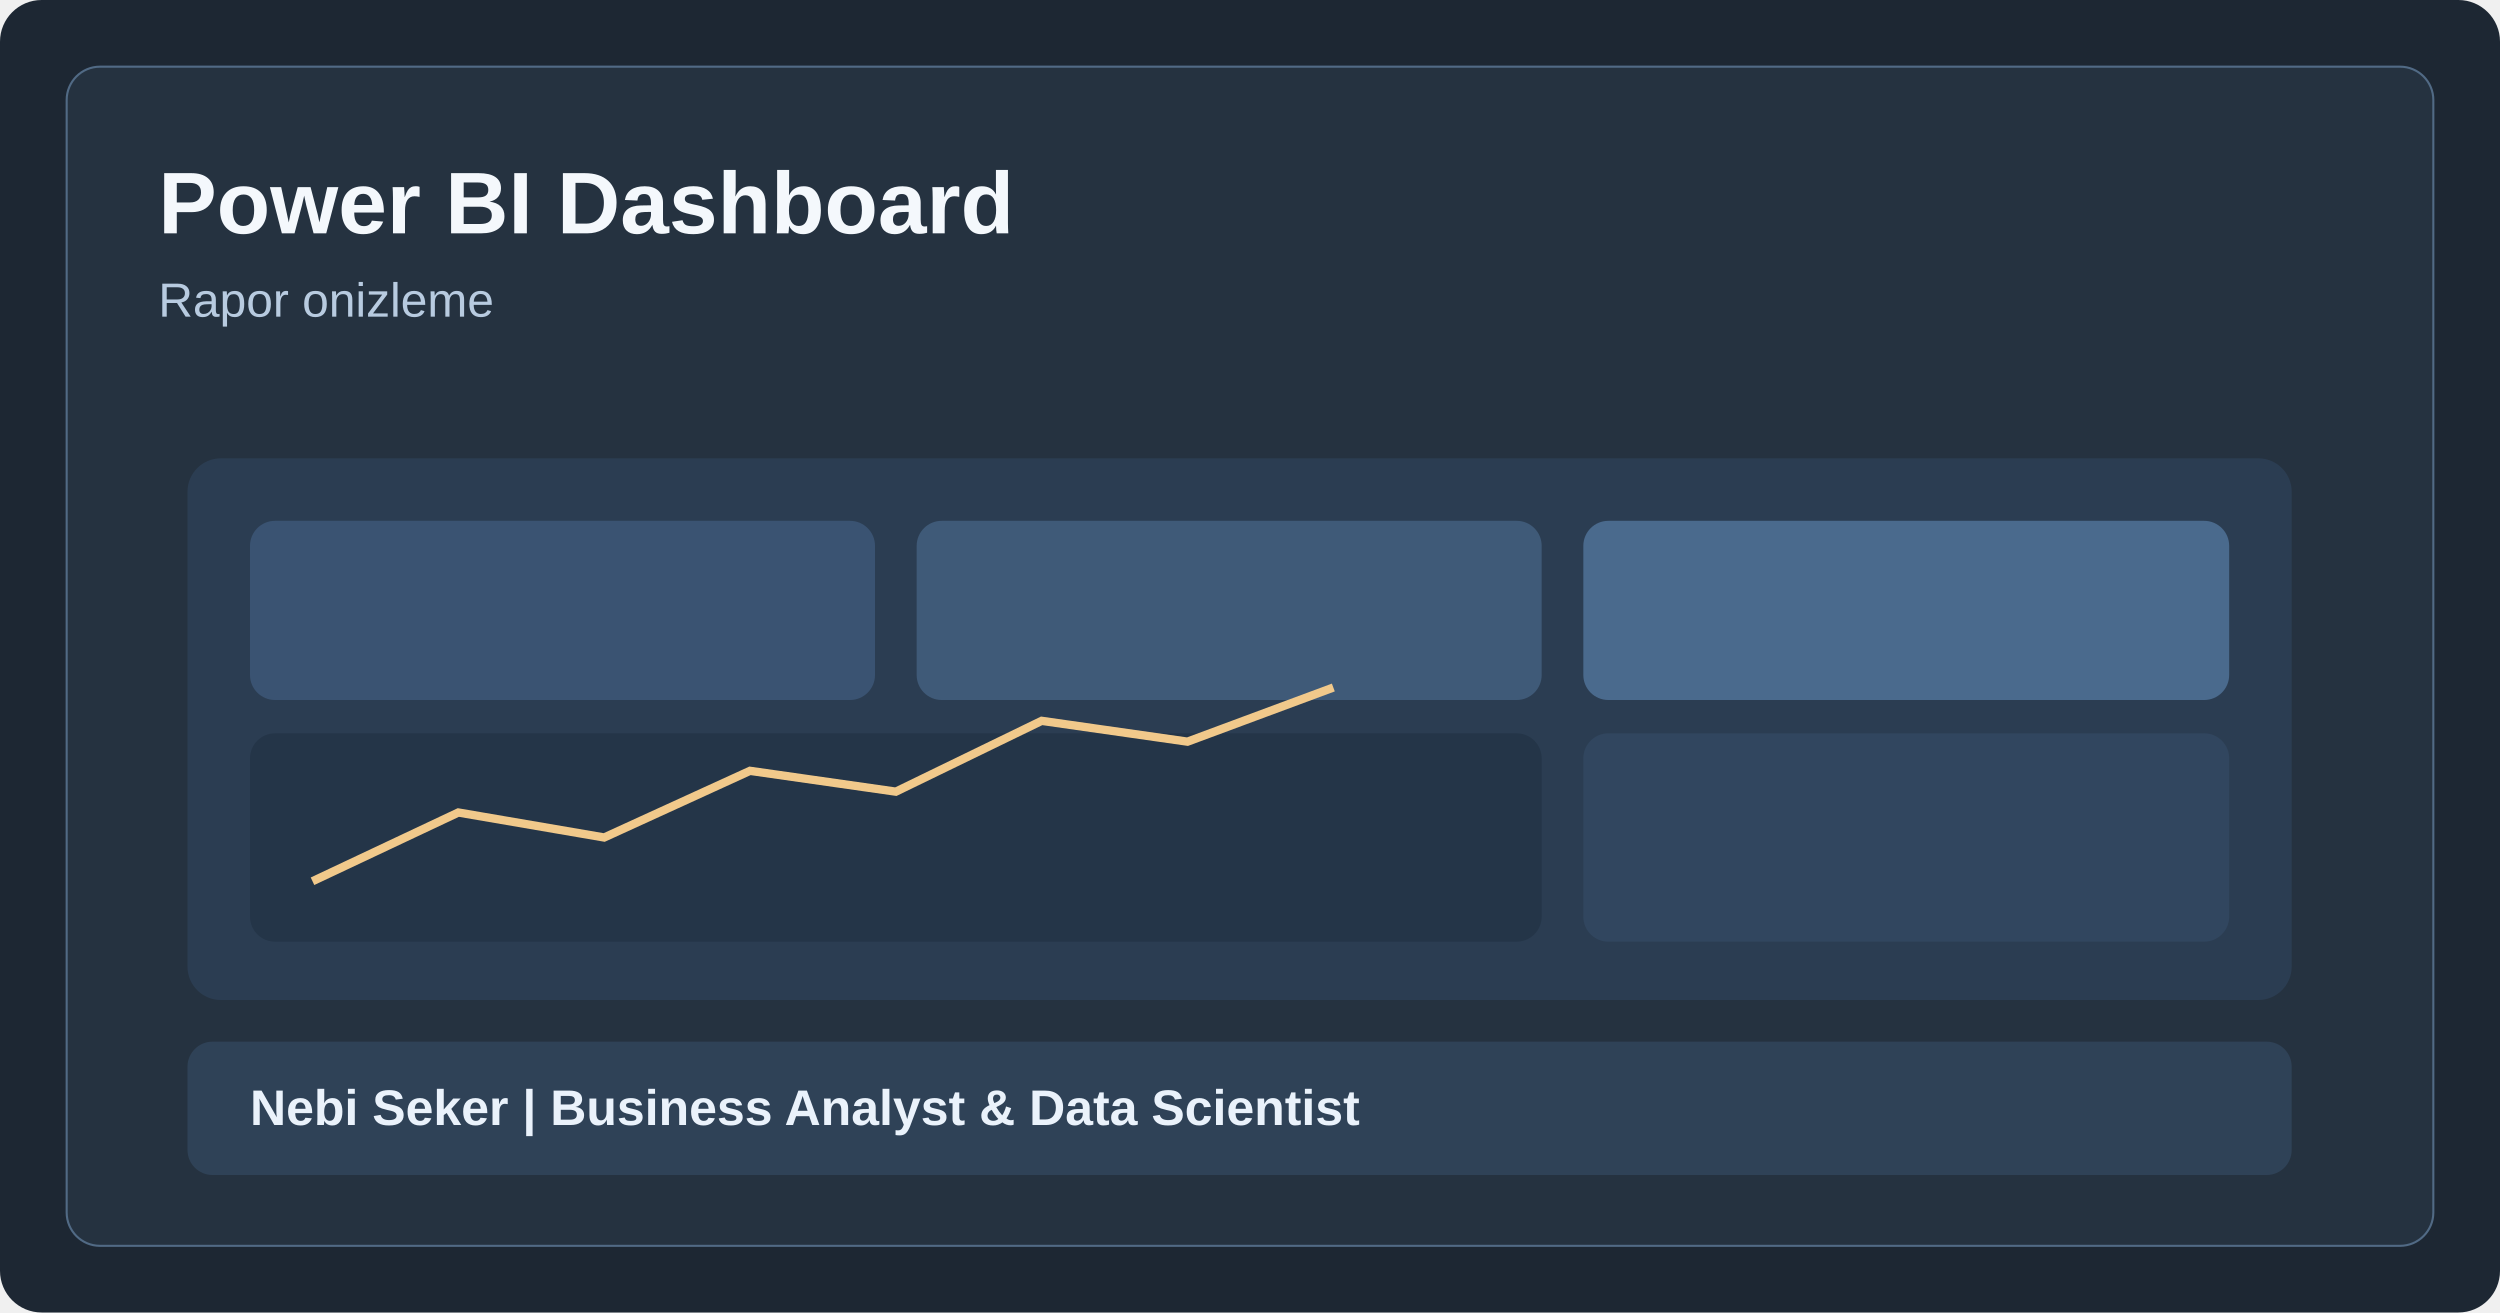
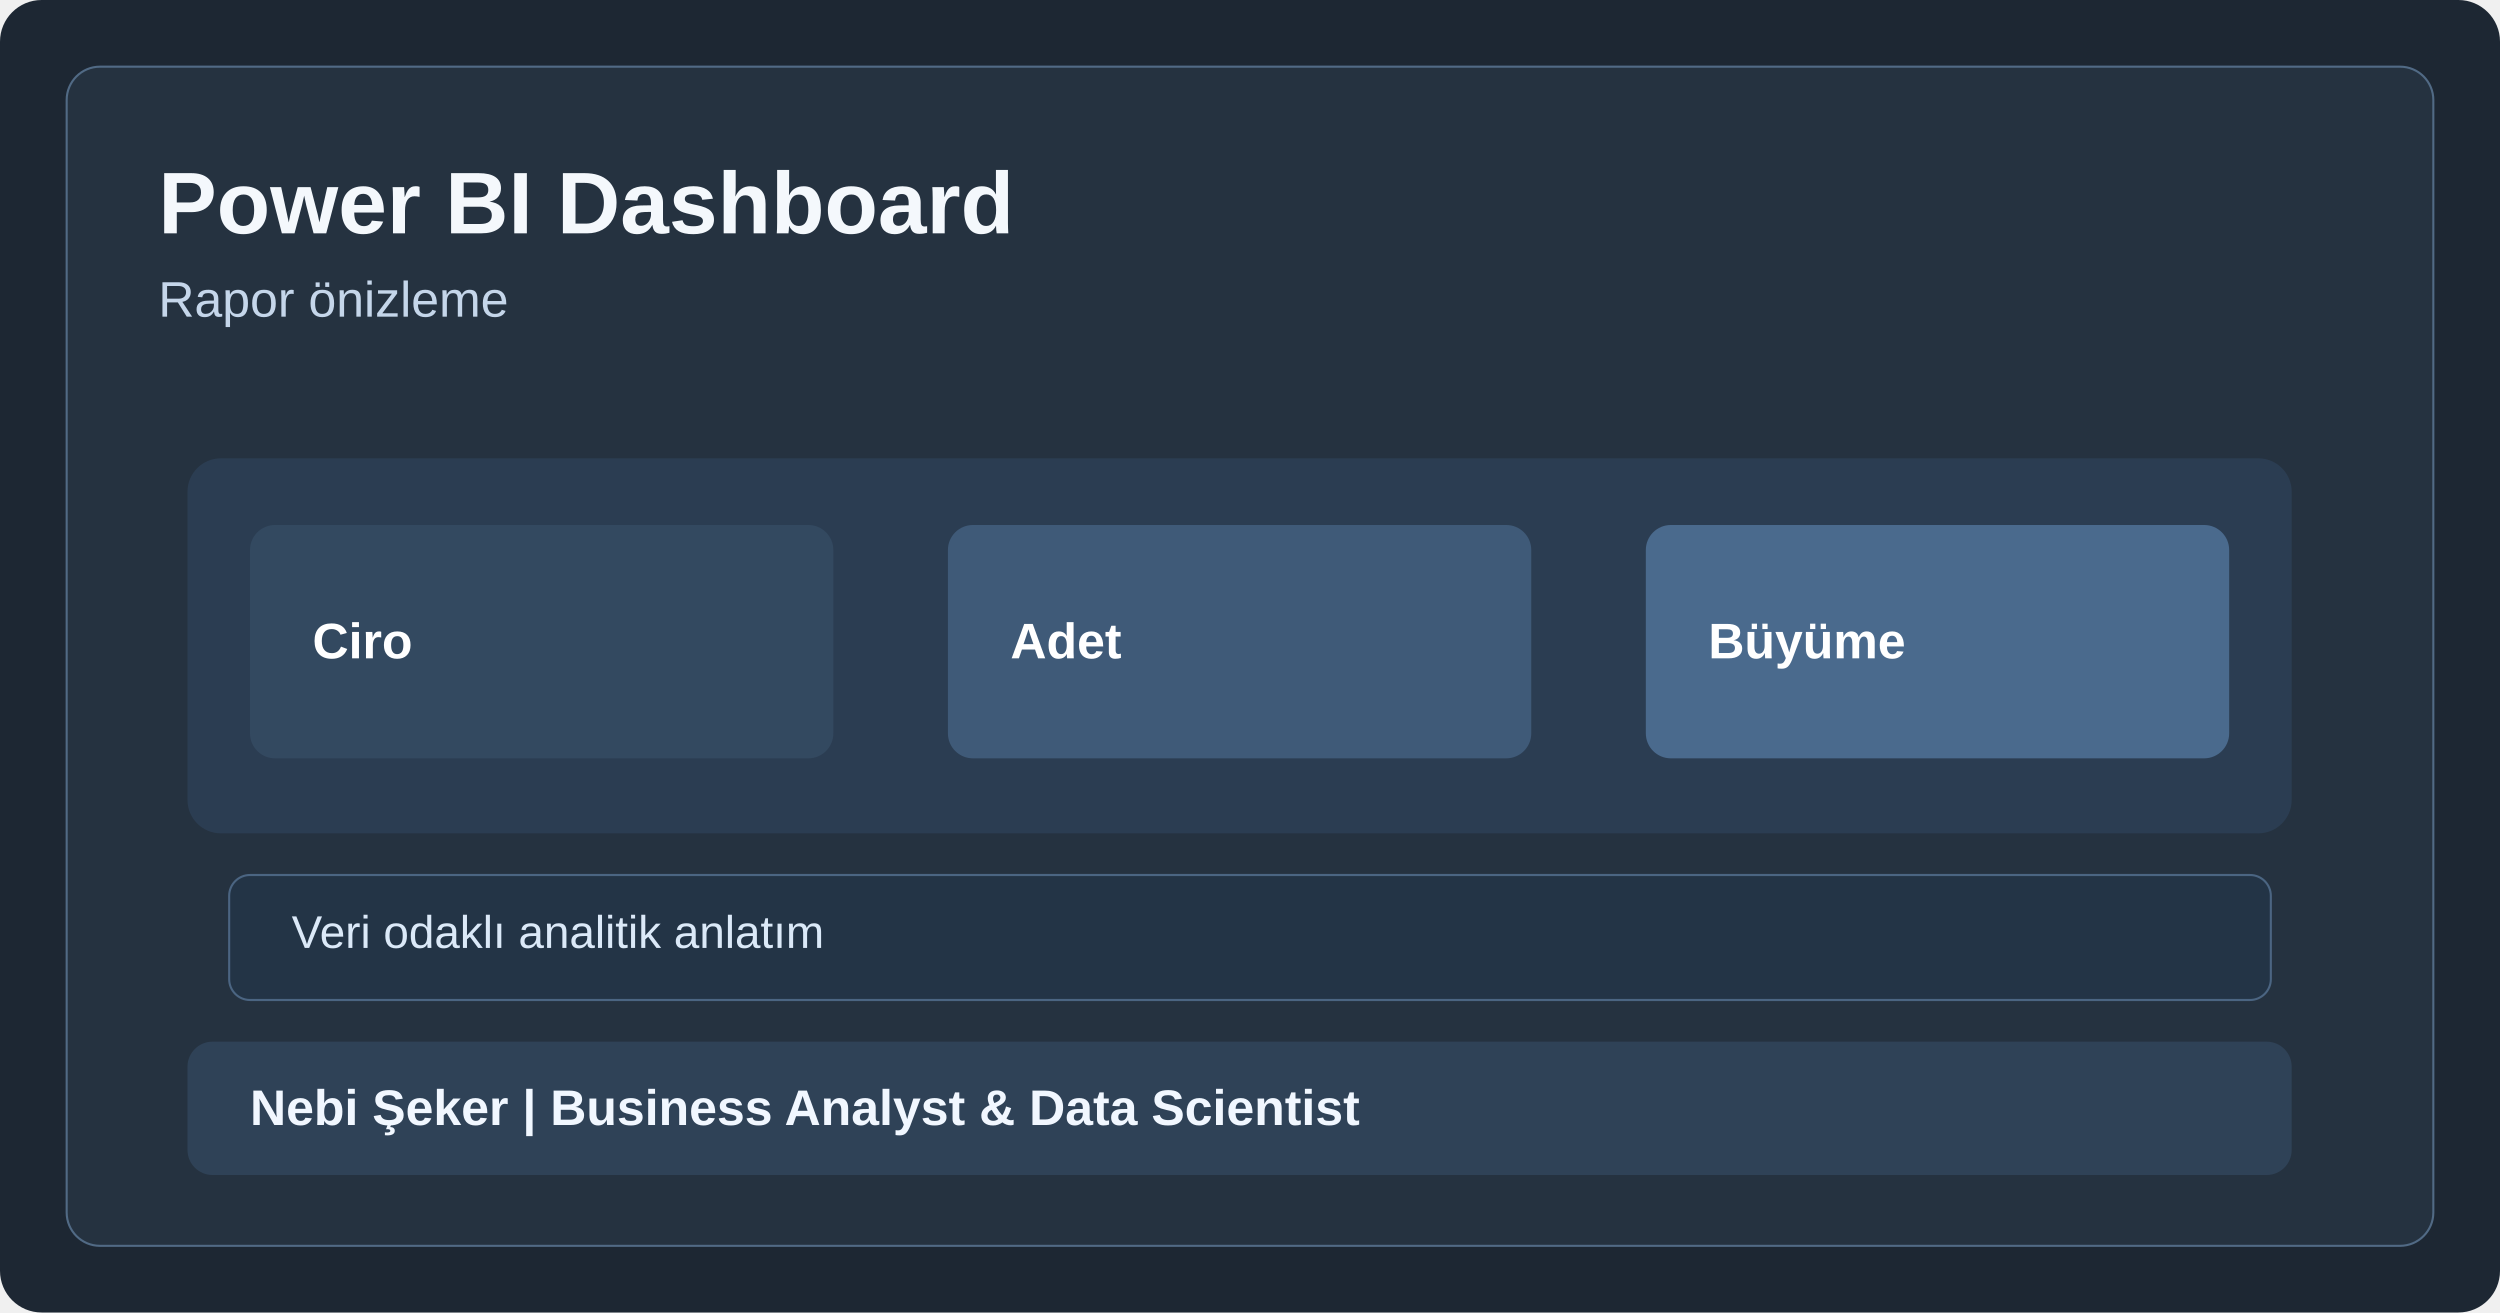
<svg xmlns="http://www.w3.org/2000/svg" width="1200" height="630" viewBox="0 0 1200 630">
  <rect width="1200" height="630" rx="20" fill="#1d2733" />
  <rect x="32" y="32" width="1136" height="566" rx="16" fill="#253240" stroke="#516a85" />
  <text x="76" y="112" fill="#f4f8fc" font-size="42" font-family="Arial" font-weight="700">Power BI Dashboard</text>
-   <text x="76" y="152" fill="#b8cbe0" font-size="23" font-family="Arial">Rapor onizleme</text>
-   <rect x="90" y="220" width="1010" height="260" rx="16" fill="#2b3d52" />
-   <rect x="120" y="250" width="300" height="86" rx="12" fill="#3a5372" />
-   <rect x="440" y="250" width="300" height="86" rx="12" fill="#3f5a78" />
-   <rect x="760" y="250" width="310" height="86" rx="12" fill="#4a6a8d" />
-   <rect x="120" y="352" width="620" height="100" rx="12" fill="#243548" />
-   <rect x="760" y="352" width="310" height="100" rx="12" fill="#31465f" />
-   <path d="M150 423L220 390L290 402L360 370L430 380L500 346L570 356L640 330" stroke="#f1c98b" stroke-width="4" fill="none" />
+   <text x="76" y="152" fill="#c5d6ea" font-size="24" font-family="Arial">Rapor önizleme</text>
+   <rect x="90" y="220" width="1010" height="180" rx="16" fill="#2b3d52" />
+   <rect x="120" y="252" width="280" height="112" rx="12" fill="#334960" />
+   <rect x="455" y="252" width="280" height="112" rx="12" fill="#3f5a78" />
+   <rect x="790" y="252" width="280" height="112" rx="12" fill="#4a6a8d" />
+   <text x="150" y="316" fill="#ffffff" font-size="24" font-family="Arial" font-weight="700">Ciro</text>
+   <text x="485" y="316" fill="#ffffff" font-size="24" font-family="Arial" font-weight="700">Adet</text>
+   <text x="820" y="316" fill="#ffffff" font-size="24" font-family="Arial" font-weight="700">Büyüme</text>
+   <rect x="110" y="420" width="980" height="60" rx="10" fill="#233446" stroke="#4b6582" />
+   <text x="140" y="455" fill="#dbe9f8" font-size="22" font-family="Arial">Veri odaklı analitik anlatım</text>
  <rect x="90" y="500" width="1010" height="64" rx="12" fill="#2f4257" />
-   <text x="120" y="540" fill="#eaf2fb" font-size="24" font-family="Arial" font-weight="700">Nebi Seker | Business Analyst &amp; Data Scientist</text>
+   <text x="120" y="540" fill="#f1f7ff" font-size="24" font-family="Arial" font-weight="700">Nebi Şeker | Business Analyst &amp; Data Scientist</text>
</svg>
